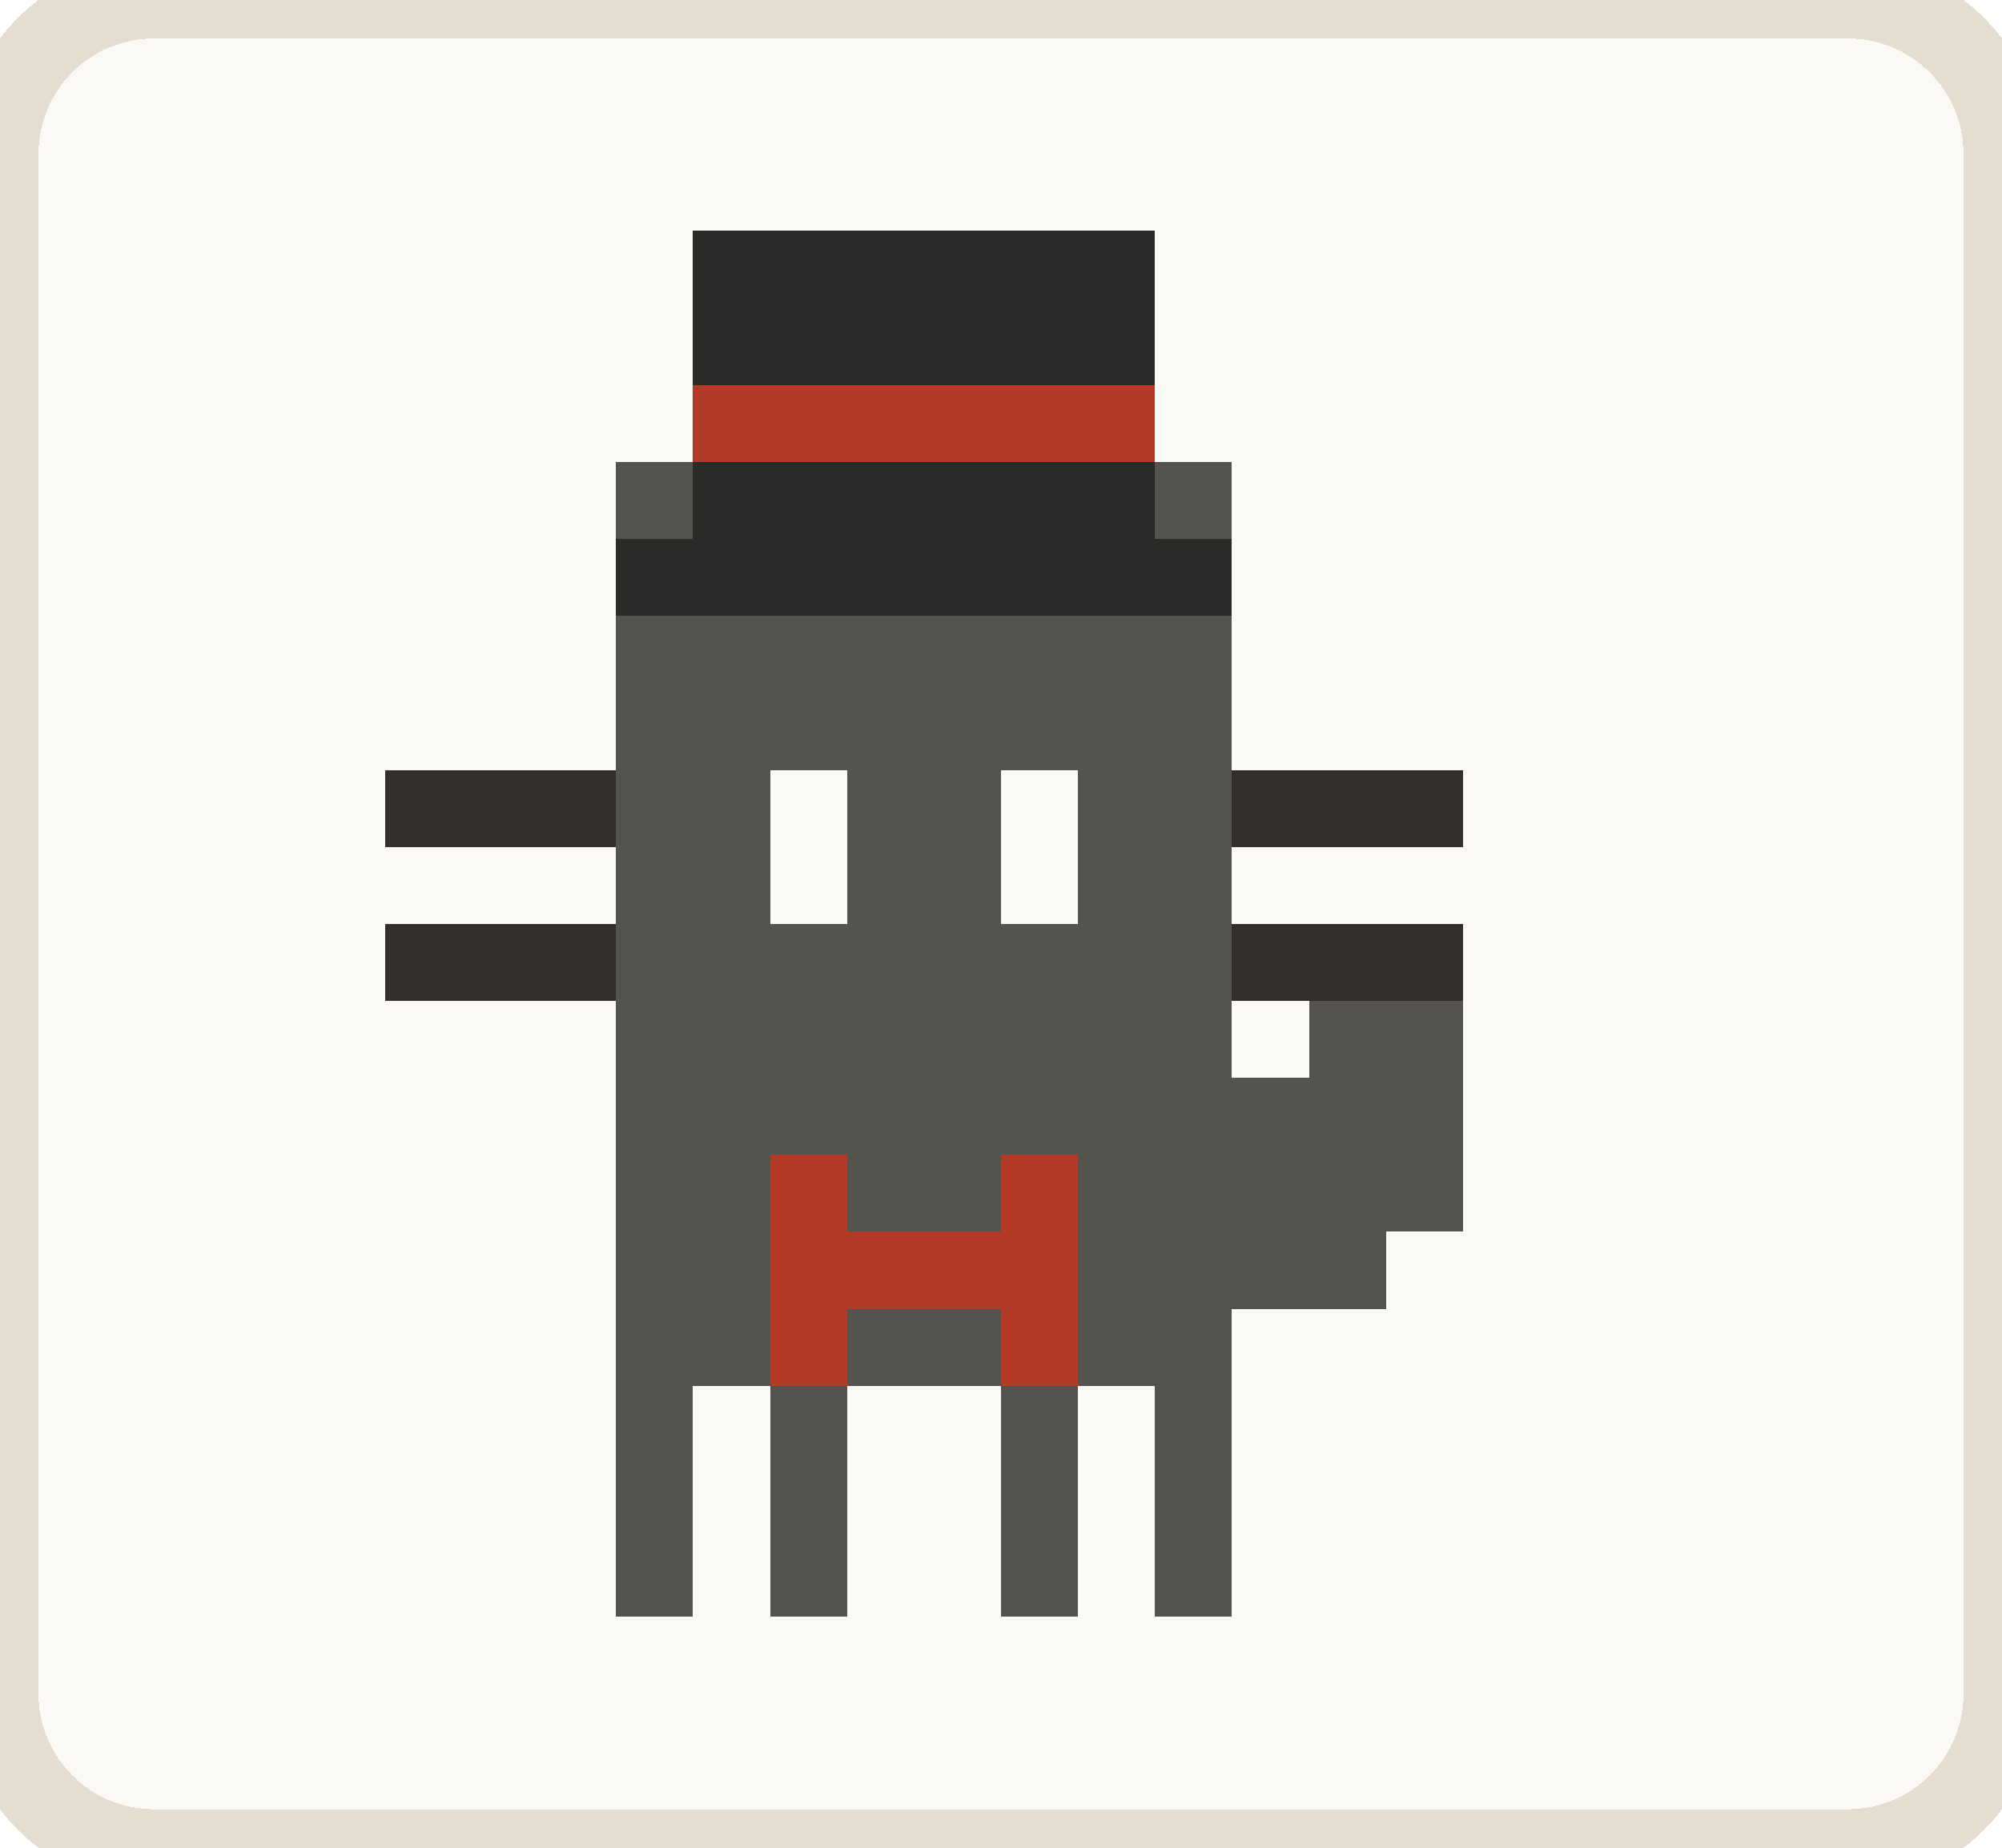
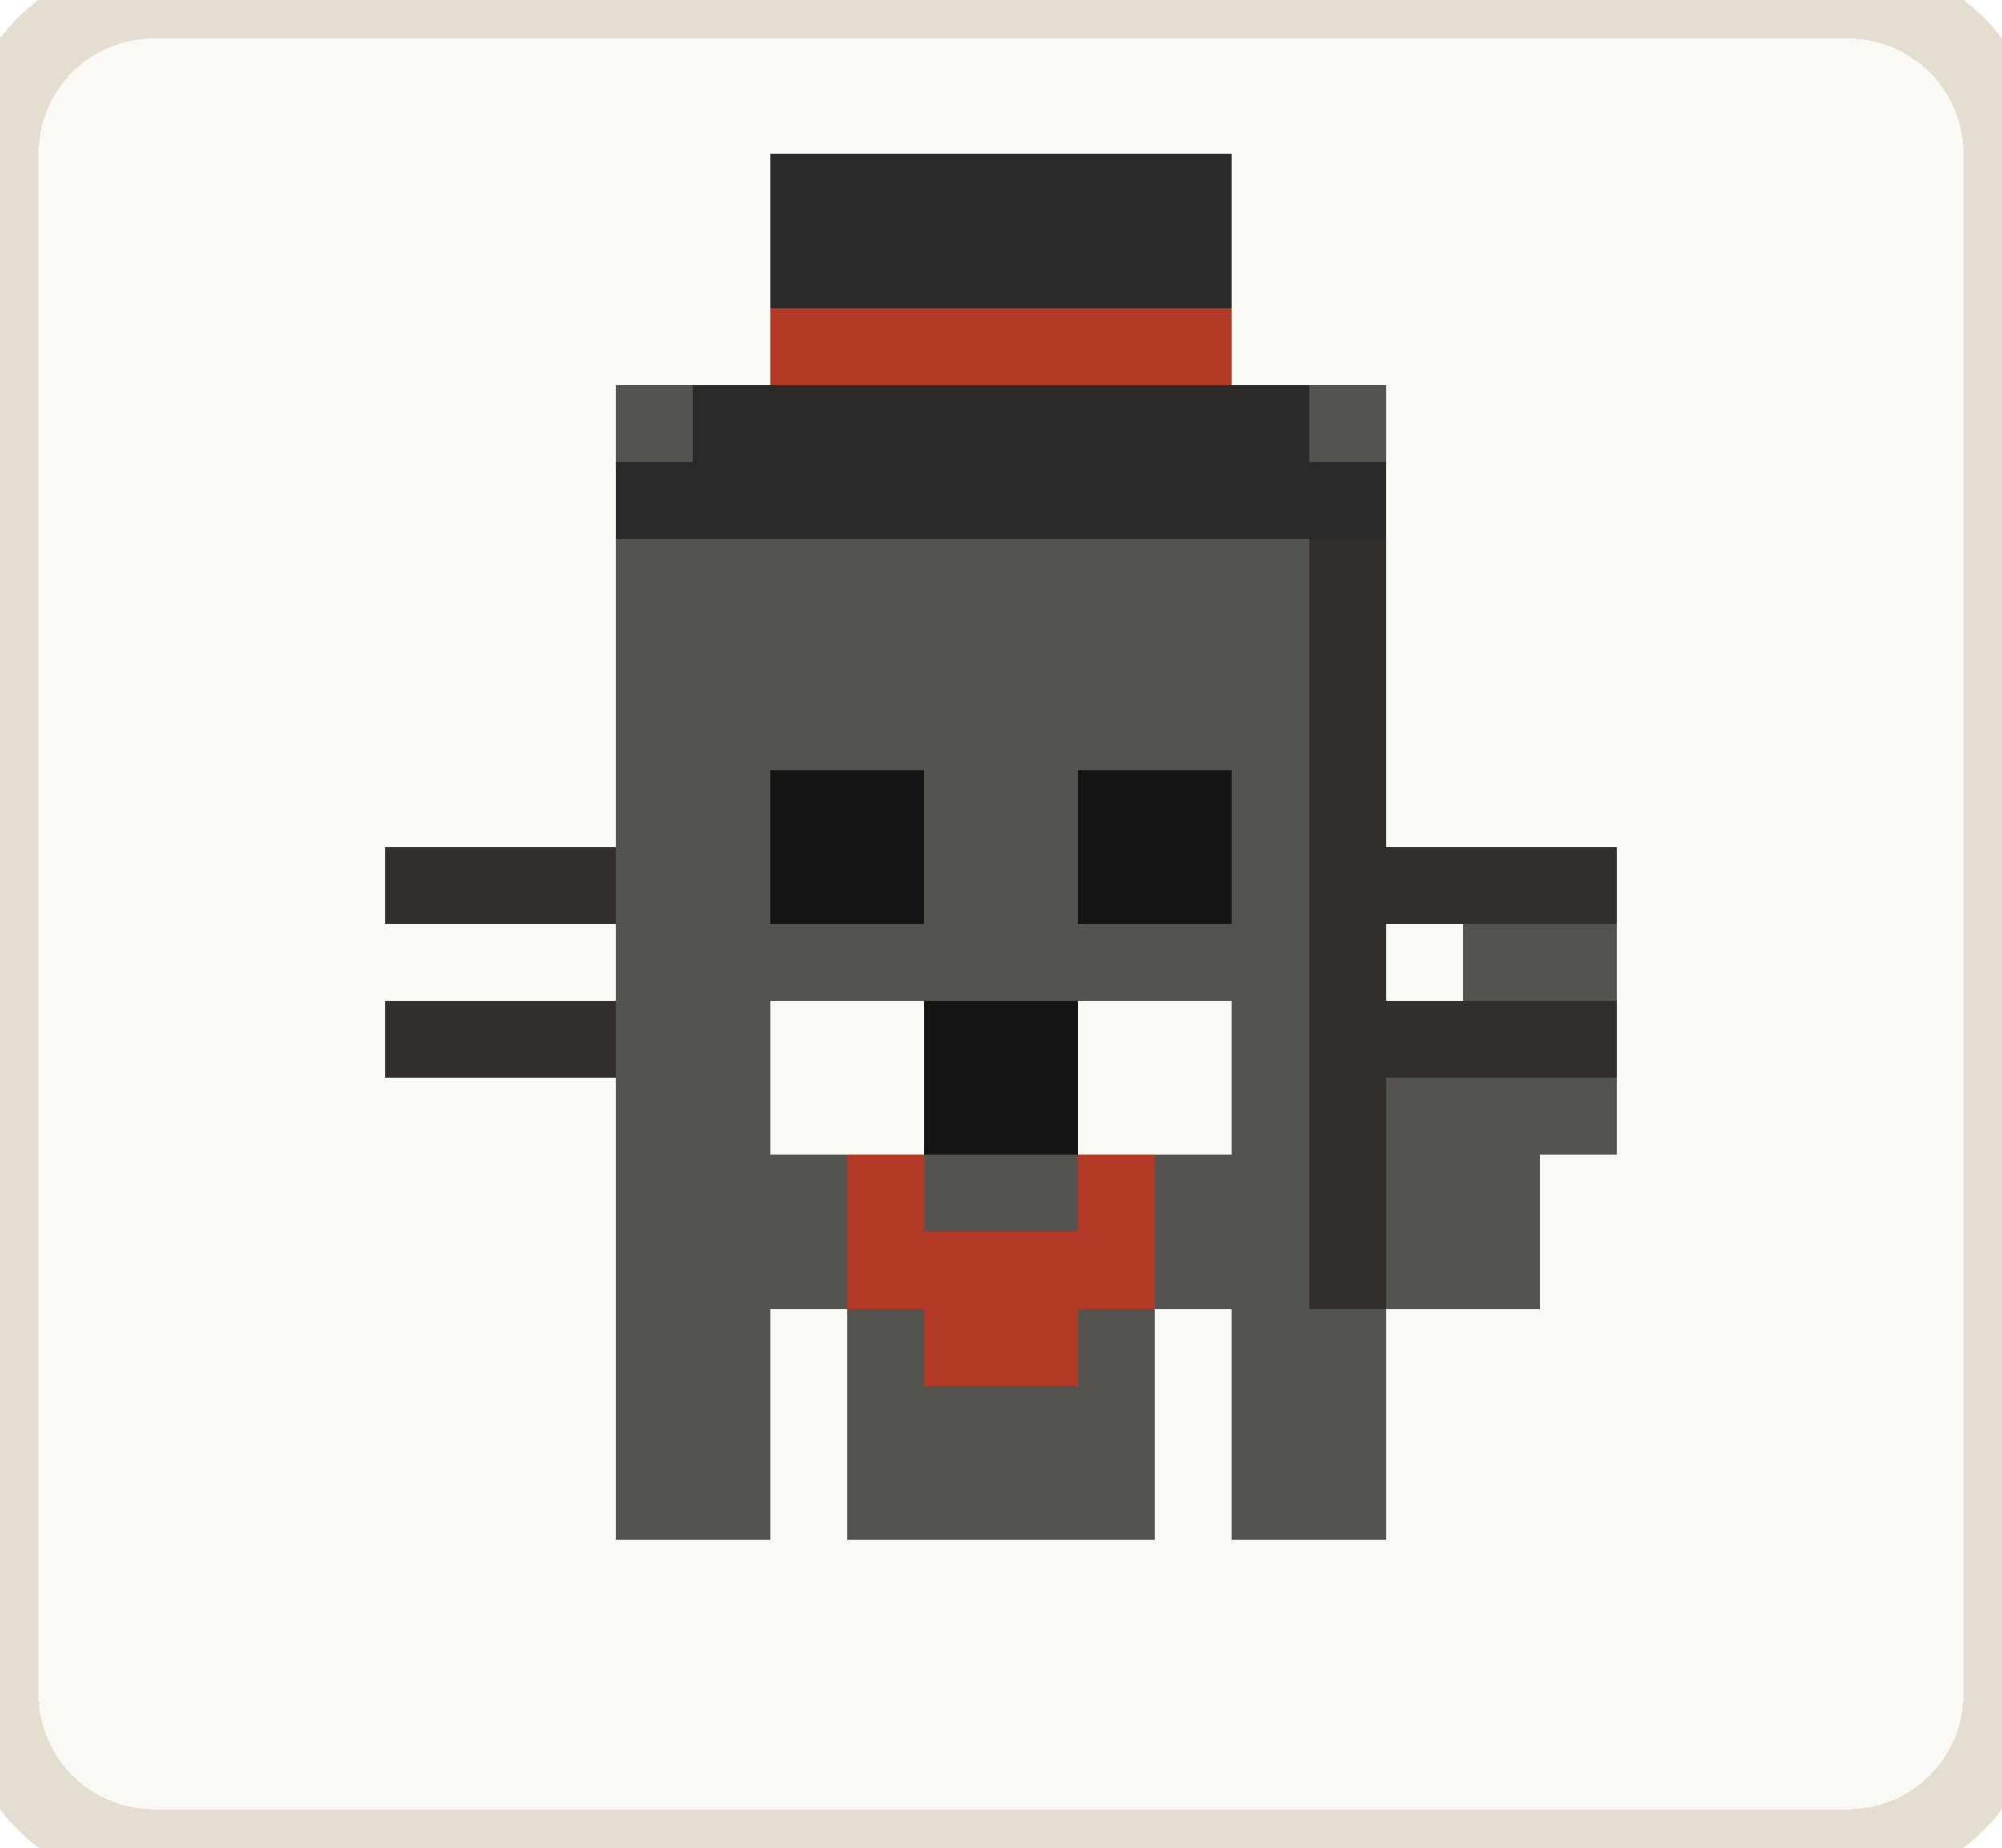
<svg xmlns="http://www.w3.org/2000/svg" viewBox="0 0 26 24" width="208" height="192" shape-rendering="crispEdges" role="img" aria-label="Кот-грепер: Находит нужную строку с первого раза">
  <rect width="26" height="24" rx="2" fill="#FAF9F5" stroke="#E5DED0" />
  <g transform="translate(2 2)">
-     <rect x="7" y="1" width="6" height="1" fill="#2B2A28" />
-     <rect x="7" y="2" width="6" height="1" fill="#2B2A28" />
-     <rect x="7" y="3" width="6" height="1" fill="#B23A26" />
-     <rect x="6" y="4" width="1" height="1" fill="#55534E" />
-     <rect x="7" y="4" width="6" height="1" fill="#2B2A28" />
-     <rect x="13" y="4" width="1" height="1" fill="#55534E" />
-     <rect x="6" y="5" width="8" height="1" fill="#2B2A28" />
-     <rect x="6" y="6" width="8" height="1" fill="#55534E" />
-     <rect x="6" y="7" width="8" height="1" fill="#55534E" />
-     <rect x="3" y="8" width="3" height="1" fill="#332F2B" />
-     <rect x="6" y="8" width="2" height="1" fill="#55534E" />
-     <rect x="8" y="8" width="1" height="1" fill="#FAF9F5" />
-     <rect x="9" y="8" width="2" height="1" fill="#55534E" />
-     <rect x="11" y="8" width="1" height="1" fill="#FAF9F5" />
-     <rect x="12" y="8" width="2" height="1" fill="#55534E" />
-     <rect x="14" y="8" width="3" height="1" fill="#332F2B" />
-     <rect x="6" y="9" width="2" height="1" fill="#55534E" />
-     <rect x="8" y="9" width="1" height="1" fill="#FAF9F5" />
-     <rect x="9" y="9" width="2" height="1" fill="#55534E" />
-     <rect x="11" y="9" width="1" height="1" fill="#FAF9F5" />
-     <rect x="12" y="9" width="2" height="1" fill="#55534E" />
-     <rect x="3" y="10" width="3" height="1" fill="#332F2B" />
-     <rect x="6" y="10" width="8" height="1" fill="#55534E" />
-     <rect x="14" y="10" width="3" height="1" fill="#332F2B" />
-     <rect x="6" y="11" width="8" height="1" fill="#55534E" />
-     <rect x="15" y="11" width="2" height="1" fill="#55534E" />
-     <rect x="6" y="12" width="11" height="1" fill="#55534E" />
-     <rect x="6" y="13" width="2" height="1" fill="#55534E" />
-     <rect x="8" y="13" width="1" height="1" fill="#B23A26" />
-     <rect x="9" y="13" width="2" height="1" fill="#55534E" />
-     <rect x="11" y="13" width="1" height="1" fill="#B23A26" />
-     <rect x="12" y="13" width="5" height="1" fill="#55534E" />
-     <rect x="6" y="14" width="2" height="1" fill="#55534E" />
-     <rect x="8" y="14" width="4" height="1" fill="#B23A26" />
-     <rect x="12" y="14" width="4" height="1" fill="#55534E" />
-     <rect x="6" y="15" width="2" height="1" fill="#55534E" />
-     <rect x="8" y="15" width="1" height="1" fill="#B23A26" />
-     <rect x="9" y="15" width="2" height="1" fill="#55534E" />
-     <rect x="11" y="15" width="1" height="1" fill="#B23A26" />
-     <rect x="12" y="15" width="2" height="1" fill="#55534E" />
-     <rect x="6" y="16" width="1" height="1" fill="#55534E" />
-     <rect x="8" y="16" width="1" height="1" fill="#55534E" />
-     <rect x="11" y="16" width="1" height="1" fill="#55534E" />
-     <rect x="13" y="16" width="1" height="1" fill="#55534E" />
-     <rect x="6" y="17" width="1" height="1" fill="#55534E" />
-     <rect x="8" y="17" width="1" height="1" fill="#55534E" />
-     <rect x="11" y="17" width="1" height="1" fill="#55534E" />
-     <rect x="13" y="17" width="1" height="1" fill="#55534E" />
-     <rect x="6" y="18" width="1" height="1" fill="#55534E" />
-     <rect x="8" y="18" width="1" height="1" fill="#55534E" />
-     <rect x="11" y="18" width="1" height="1" fill="#55534E" />
-     <rect x="13" y="18" width="1" height="1" fill="#55534E" />
+     <g class="cat-tail">
+       <rect x="17" y="9" width="2" height="1" fill="#55534E" />
+       <rect x="17" y="10" width="2" height="1" fill="#55534E" />
+       <rect x="17" y="11" width="2" height="1" fill="#55534E" />
+       <rect x="16" y="12" width="3" height="1" fill="#55534E" />
+       <rect x="16" y="13" width="2" height="1" fill="#55534E" />
+       <rect x="16" y="14" width="2" height="1" fill="#55534E" />
+     </g>
+     <g class="cat-body">
+       <rect x="6" y="3" width="2" height="1" fill="#55534E" />
+       <rect x="14" y="3" width="2" height="1" fill="#55534E" />
+       <rect x="6" y="4" width="2" height="1" fill="#55534E" />
+       <rect x="14" y="4" width="2" height="1" fill="#55534E" />
+       <rect x="6" y="5" width="9" height="1" fill="#55534E" />
+       <rect x="15" y="5" width="1" height="1" fill="#332F2B" />
+       <rect x="6" y="6" width="9" height="1" fill="#55534E" />
+       <rect x="15" y="6" width="1" height="1" fill="#332F2B" />
+       <rect x="6" y="7" width="9" height="1" fill="#55534E" />
+       <rect x="15" y="7" width="1" height="1" fill="#332F2B" />
+       <rect x="6" y="8" width="9" height="1" fill="#55534E" />
+       <rect x="15" y="8" width="1" height="1" fill="#332F2B" />
+       <rect x="3" y="9" width="3" height="1" fill="#332F2B" />
+       <rect x="6" y="9" width="9" height="1" fill="#55534E" />
+       <rect x="15" y="9" width="4" height="1" fill="#332F2B" />
+       <rect x="6" y="10" width="9" height="1" fill="#55534E" />
+       <rect x="15" y="10" width="1" height="1" fill="#332F2B" />
+       <rect x="3" y="11" width="3" height="1" fill="#332F2B" />
+       <rect x="6" y="11" width="2" height="1" fill="#55534E" />
+       <rect x="8" y="11" width="2" height="1" fill="#FAF9F5" />
+       <rect x="10" y="11" width="2" height="1" fill="#141413" />
+       <rect x="12" y="11" width="2" height="1" fill="#FAF9F5" />
+       <rect x="14" y="11" width="1" height="1" fill="#55534E" />
+       <rect x="15" y="11" width="4" height="1" fill="#332F2B" />
+       <rect x="6" y="12" width="2" height="1" fill="#55534E" />
+       <rect x="8" y="12" width="2" height="1" fill="#FAF9F5" />
+       <rect x="10" y="12" width="2" height="1" fill="#141413" />
+       <rect x="12" y="12" width="2" height="1" fill="#FAF9F5" />
+       <rect x="14" y="12" width="1" height="1" fill="#55534E" />
+       <rect x="15" y="12" width="1" height="1" fill="#332F2B" />
+       <rect x="6" y="13" width="3" height="1" fill="#55534E" />
+       <rect x="9" y="13" width="1" height="1" fill="#B23A26" />
+       <rect x="10" y="13" width="2" height="1" fill="#55534E" />
+       <rect x="12" y="13" width="1" height="1" fill="#B23A26" />
+       <rect x="13" y="13" width="2" height="1" fill="#55534E" />
+       <rect x="15" y="13" width="1" height="1" fill="#332F2B" />
+       <rect x="6" y="14" width="3" height="1" fill="#55534E" />
+       <rect x="9" y="14" width="4" height="1" fill="#B23A26" />
+       <rect x="13" y="14" width="2" height="1" fill="#55534E" />
+       <rect x="15" y="14" width="1" height="1" fill="#332F2B" />
+       <rect x="6" y="15" width="2" height="1" fill="#55534E" />
+       <rect x="9" y="15" width="1" height="1" fill="#55534E" />
+       <rect x="10" y="15" width="2" height="1" fill="#B23A26" />
+       <rect x="12" y="15" width="1" height="1" fill="#55534E" />
+       <rect x="14" y="15" width="2" height="1" fill="#55534E" />
+       <rect x="6" y="16" width="2" height="1" fill="#55534E" />
+       <rect x="9" y="16" width="4" height="1" fill="#55534E" />
+       <rect x="14" y="16" width="2" height="1" fill="#55534E" />
+       <rect x="6" y="17" width="2" height="1" fill="#55534E" />
+       <rect x="9" y="17" width="4" height="1" fill="#55534E" />
+       <rect x="14" y="17" width="2" height="1" fill="#55534E" />
+     </g>
+     <g class="cat-eyes">
+       <rect x="8" y="8" width="2" height="1" fill="#141413" />
+       <rect x="12" y="8" width="2" height="1" fill="#141413" />
+       <rect x="8" y="9" width="2" height="1" fill="#141413" />
+       <rect x="12" y="9" width="2" height="1" fill="#141413" />
+     </g>
+     <g class="cat-eyes-shut">
+       <rect x="8" y="9" width="2" height="1" fill="#141413" />
+       <rect x="12" y="9" width="2" height="1" fill="#141413" />
+     </g>
+     <g class="cat-hat">
+       <rect x="8" y="0" width="6" height="1" fill="#2B2A28" />
+       <rect x="8" y="1" width="6" height="1" fill="#2B2A28" />
+       <rect x="8" y="2" width="6" height="1" fill="#B23A26" />
+       <rect x="7" y="3" width="8" height="1" fill="#2B2A28" />
+       <rect x="6" y="4" width="10" height="1" fill="#2B2A28" />
+     </g>
  </g>
</svg>
